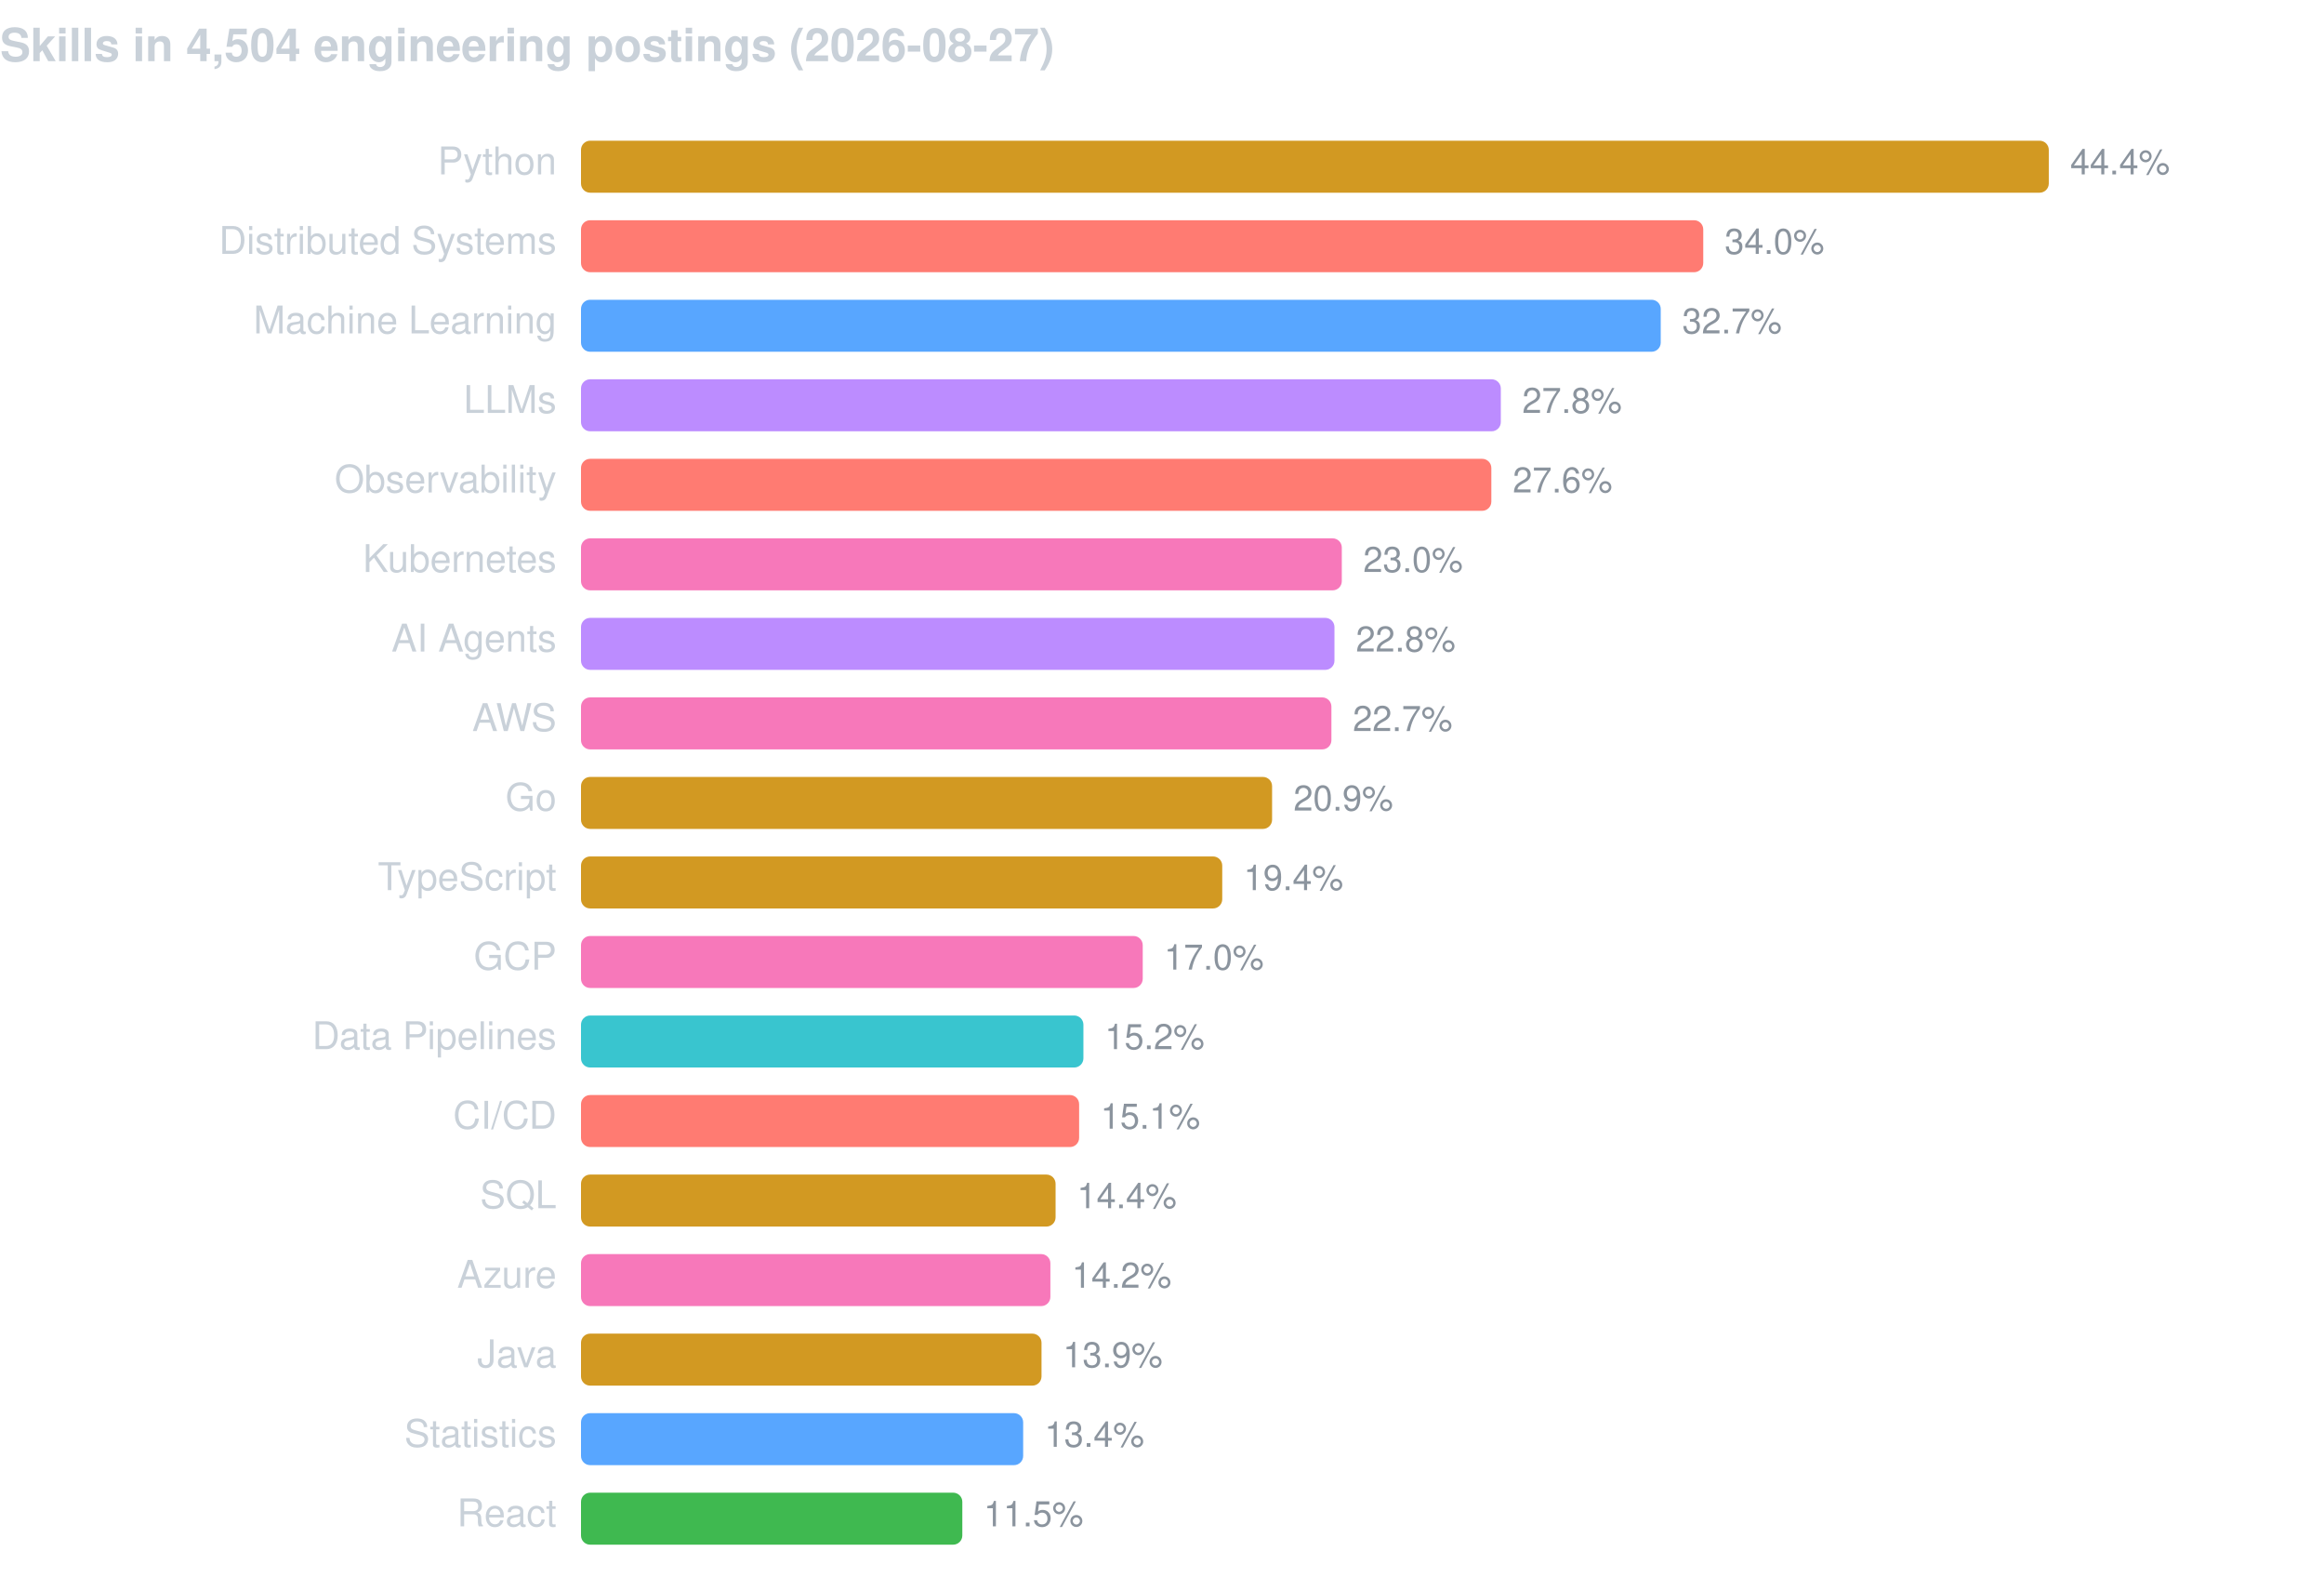
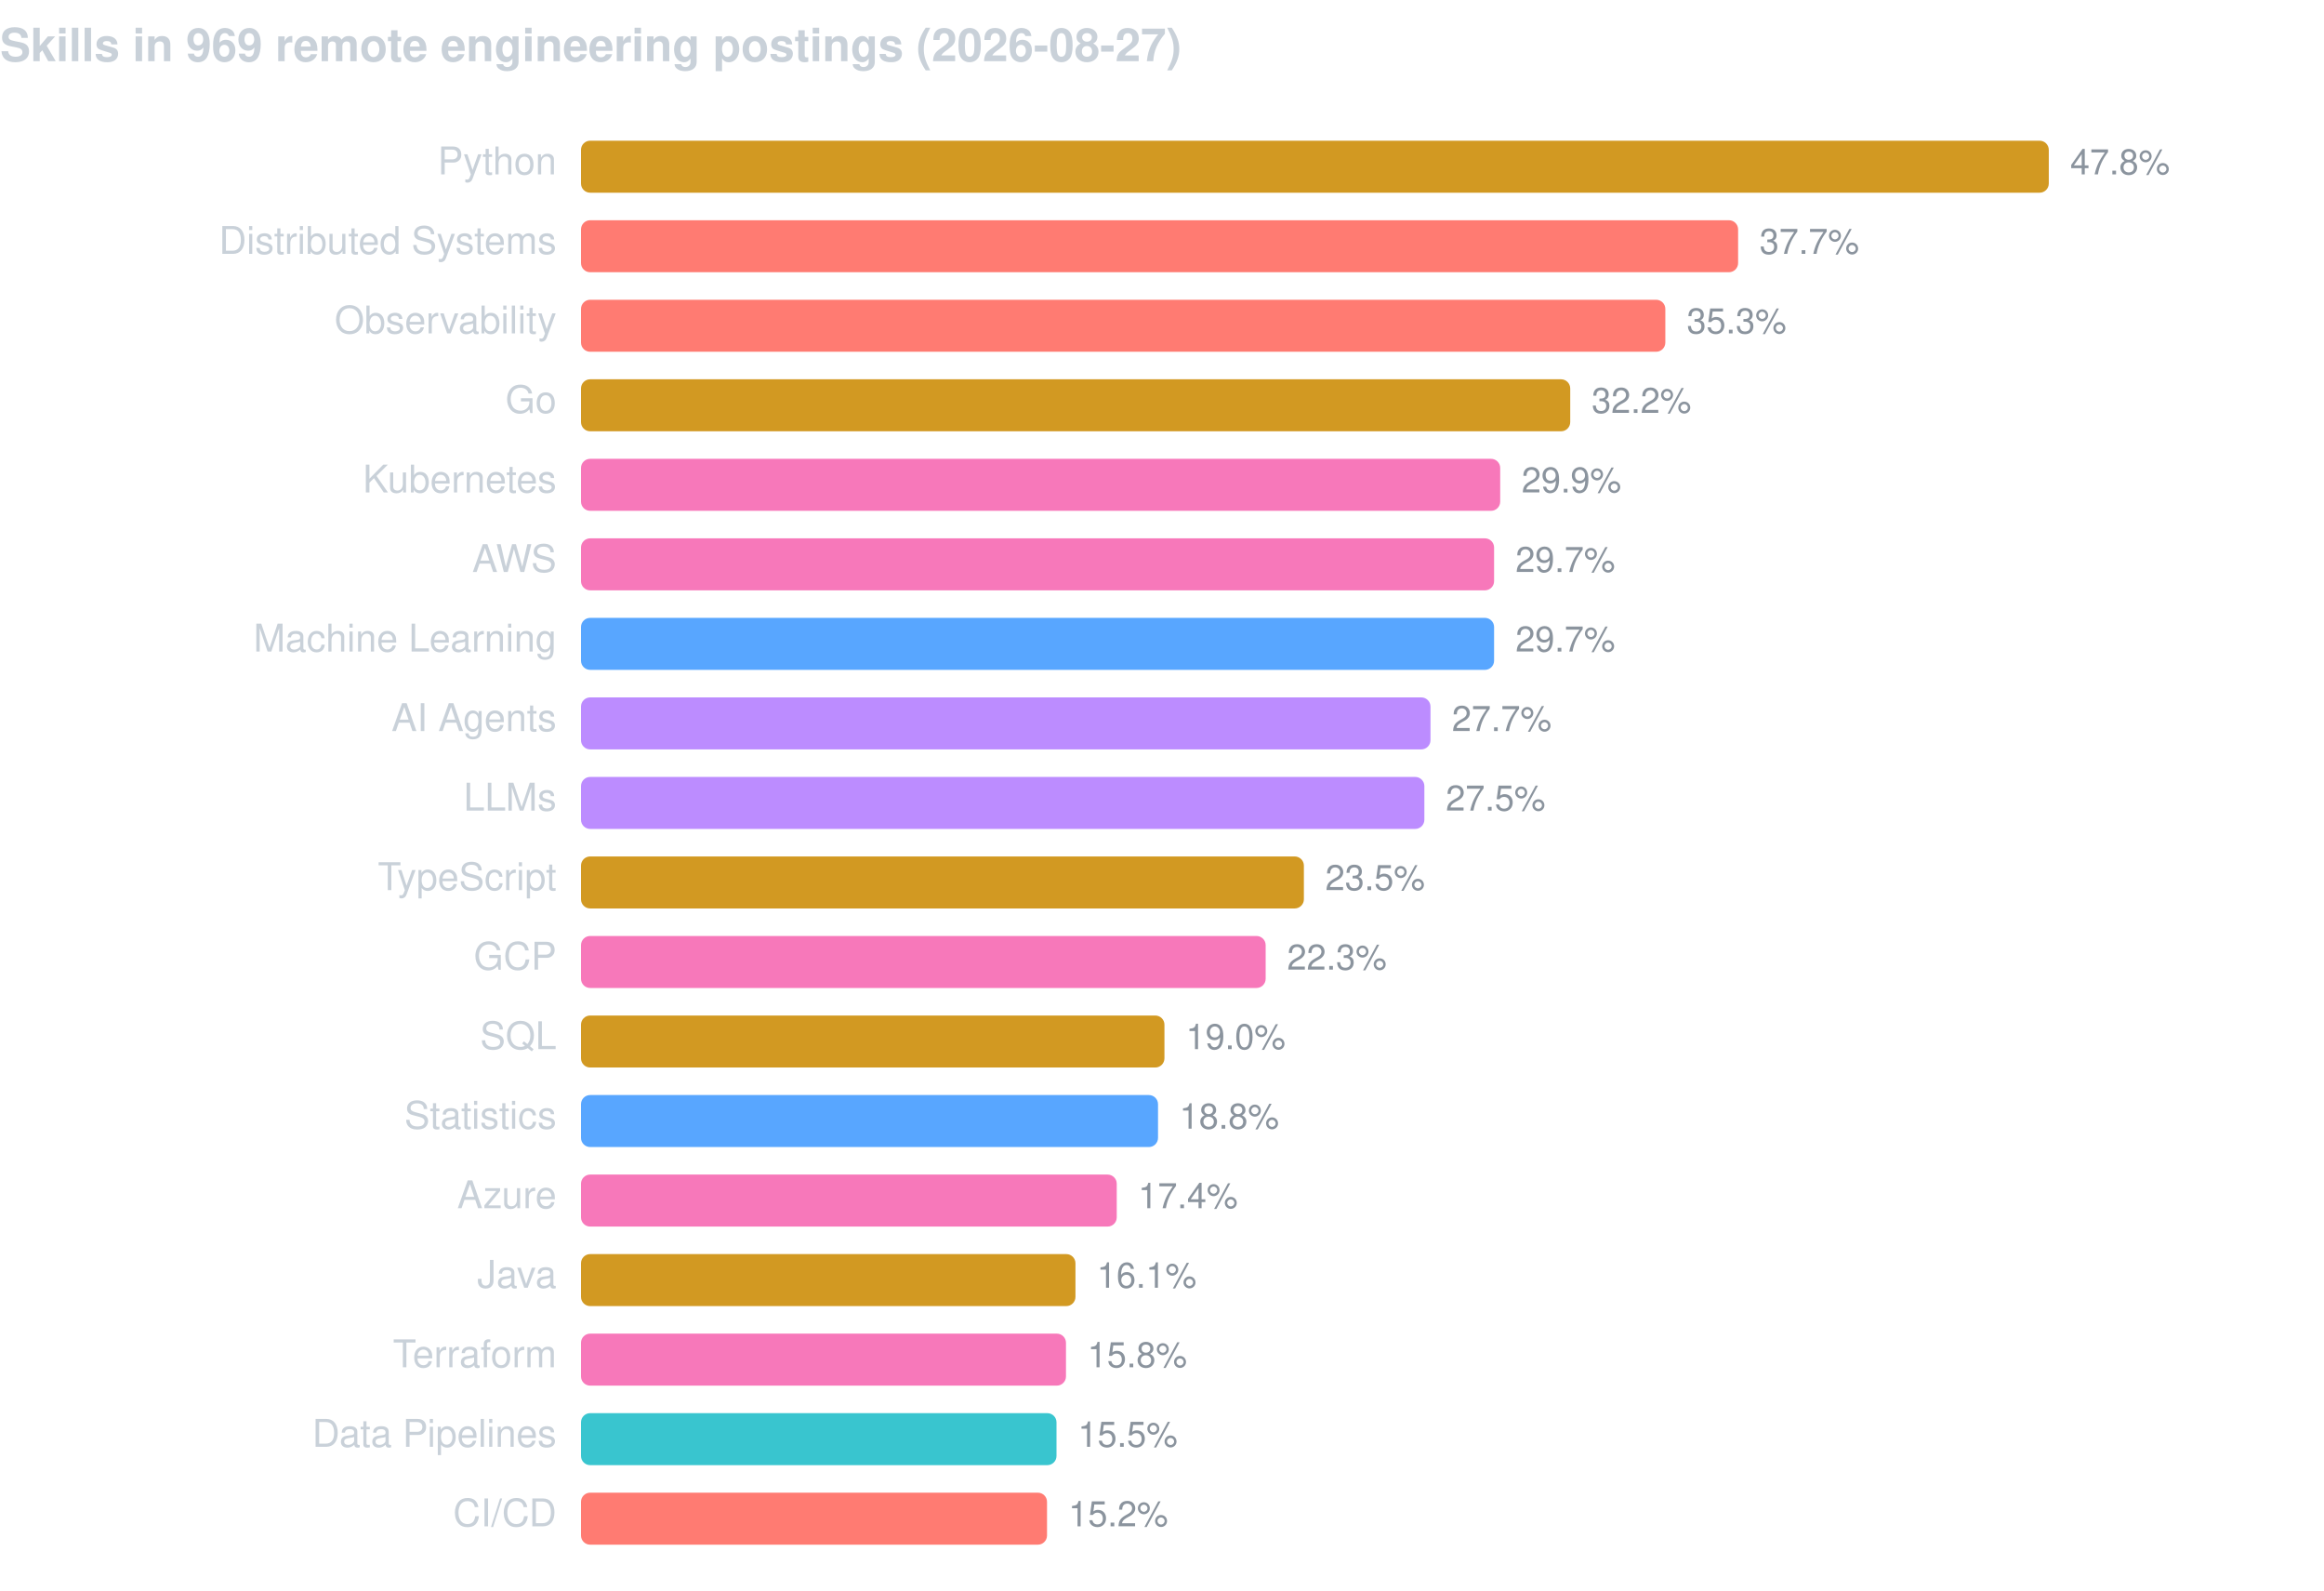
<svg xmlns="http://www.w3.org/2000/svg" width="760" height="520" viewBox="0 0 760 520" font-family="-apple-system,BlinkMacSystemFont,Segoe UI,Helvetica,Arial,sans-serif">
-   <text x="0" y="20" fill="#c9d1d9" font-size="15" font-weight="600">Skills in 4,504 engineering postings (2026-08-27)</text>
+   <text x="0" y="20" fill="#c9d1d9" font-size="15" font-weight="600">Skills in 969 remote engineering postings (2026-08-27)</text>
  <text x="182" y="57" fill="#c9d1d9" font-size="12.5" text-anchor="end">Python</text>
  <rect x="190" y="46" width="480.0" height="17" rx="3" fill="#d29922" />
-   <text x="677.0" y="57" fill="#8b949e" font-size="11.5">44.4%</text>
+   <text x="677.0" y="57" fill="#8b949e" font-size="11.5">47.8%</text>
  <text x="182" y="83" fill="#c9d1d9" font-size="12.5" text-anchor="end">Distributed Systems</text>
-   <rect x="190" y="72" width="367.0" height="17" rx="3" fill="#ff7b72" />
-   <text x="564.0" y="83" fill="#8b949e" font-size="11.5">34.0%</text>
-   <text x="182" y="109" fill="#c9d1d9" font-size="12.5" text-anchor="end">Machine Learning</text>
-   <rect x="190" y="98" width="353.1" height="17" rx="3" fill="#58a6ff" />
-   <text x="550.1" y="109" fill="#8b949e" font-size="11.5">32.7%</text>
-   <text x="182" y="135" fill="#c9d1d9" font-size="12.5" text-anchor="end">LLMs</text>
-   <rect x="190" y="124" width="300.8" height="17" rx="3" fill="#bc8cff" />
-   <text x="497.8" y="135" fill="#8b949e" font-size="11.5">27.8%</text>
-   <text x="182" y="161" fill="#c9d1d9" font-size="12.5" text-anchor="end">Observability</text>
-   <rect x="190" y="150" width="297.7" height="17" rx="3" fill="#ff7b72" />
-   <text x="494.7" y="161" fill="#8b949e" font-size="11.5">27.6%</text>
-   <text x="182" y="187" fill="#c9d1d9" font-size="12.5" text-anchor="end">Kubernetes</text>
-   <rect x="190" y="176" width="248.8" height="17" rx="3" fill="#f778ba" />
-   <text x="445.8" y="187" fill="#8b949e" font-size="11.5">23.0%</text>
-   <text x="182" y="213" fill="#c9d1d9" font-size="12.5" text-anchor="end">AI Agents</text>
-   <rect x="190" y="202" width="246.4" height="17" rx="3" fill="#bc8cff" />
-   <text x="443.4" y="213" fill="#8b949e" font-size="11.5">22.8%</text>
-   <text x="182" y="239" fill="#c9d1d9" font-size="12.5" text-anchor="end">AWS</text>
-   <rect x="190" y="228" width="245.4" height="17" rx="3" fill="#f778ba" />
-   <text x="442.4" y="239" fill="#8b949e" font-size="11.5">22.7%</text>
-   <text x="182" y="265" fill="#c9d1d9" font-size="12.5" text-anchor="end">Go</text>
-   <rect x="190" y="254" width="226.0" height="17" rx="3" fill="#d29922" />
-   <text x="423.0" y="265" fill="#8b949e" font-size="11.5">20.9%</text>
+   <rect x="190" y="72" width="378.4" height="17" rx="3" fill="#ff7b72" />
+   <text x="575.4" y="83" fill="#8b949e" font-size="11.5">37.7%</text>
+   <text x="182" y="109" fill="#c9d1d9" font-size="12.5" text-anchor="end">Observability</text>
+   <rect x="190" y="98" width="354.6" height="17" rx="3" fill="#ff7b72" />
+   <text x="551.6" y="109" fill="#8b949e" font-size="11.5">35.3%</text>
+   <text x="182" y="135" fill="#c9d1d9" font-size="12.5" text-anchor="end">Go</text>
+   <rect x="190" y="124" width="323.5" height="17" rx="3" fill="#d29922" />
+   <text x="520.5" y="135" fill="#8b949e" font-size="11.5">32.2%</text>
+   <text x="182" y="161" fill="#c9d1d9" font-size="12.5" text-anchor="end">Kubernetes</text>
+   <rect x="190" y="150" width="300.6" height="17" rx="3" fill="#f778ba" />
+   <text x="497.6" y="161" fill="#8b949e" font-size="11.5">29.9%</text>
+   <text x="182" y="187" fill="#c9d1d9" font-size="12.5" text-anchor="end">AWS</text>
+   <rect x="190" y="176" width="298.6" height="17" rx="3" fill="#f778ba" />
+   <text x="495.6" y="187" fill="#8b949e" font-size="11.5">29.7%</text>
+   <text x="182" y="213" fill="#c9d1d9" font-size="12.5" text-anchor="end">Machine Learning</text>
+   <rect x="190" y="202" width="298.6" height="17" rx="3" fill="#58a6ff" />
+   <text x="495.6" y="213" fill="#8b949e" font-size="11.5">29.7%</text>
+   <text x="182" y="239" fill="#c9d1d9" font-size="12.5" text-anchor="end">AI Agents</text>
+   <rect x="190" y="228" width="277.8" height="17" rx="3" fill="#bc8cff" />
+   <text x="474.8" y="239" fill="#8b949e" font-size="11.5">27.7%</text>
+   <text x="182" y="265" fill="#c9d1d9" font-size="12.5" text-anchor="end">LLMs</text>
+   <rect x="190" y="254" width="275.8" height="17" rx="3" fill="#bc8cff" />
+   <text x="472.8" y="265" fill="#8b949e" font-size="11.5">27.5%</text>
  <text x="182" y="291" fill="#c9d1d9" font-size="12.5" text-anchor="end">TypeScript</text>
-   <rect x="190" y="280" width="209.7" height="17" rx="3" fill="#d29922" />
-   <text x="406.7" y="291" fill="#8b949e" font-size="11.5">19.4%</text>
+   <rect x="190" y="280" width="236.4" height="17" rx="3" fill="#d29922" />
+   <text x="433.4" y="291" fill="#8b949e" font-size="11.5">23.5%</text>
  <text x="182" y="317" fill="#c9d1d9" font-size="12.5" text-anchor="end">GCP</text>
-   <rect x="190" y="306" width="183.7" height="17" rx="3" fill="#f778ba" />
-   <text x="380.7" y="317" fill="#8b949e" font-size="11.5">17.0%</text>
-   <text x="182" y="343" fill="#c9d1d9" font-size="12.5" text-anchor="end">Data Pipelines</text>
-   <rect x="190" y="332" width="164.3" height="17" rx="3" fill="#39c5cf" />
-   <text x="361.3" y="343" fill="#8b949e" font-size="11.5">15.2%</text>
-   <text x="182" y="369" fill="#c9d1d9" font-size="12.5" text-anchor="end">CI/CD</text>
-   <rect x="190" y="358" width="162.9" height="17" rx="3" fill="#ff7b72" />
-   <text x="359.9" y="369" fill="#8b949e" font-size="11.5">15.1%</text>
-   <text x="182" y="395" fill="#c9d1d9" font-size="12.5" text-anchor="end">SQL</text>
-   <rect x="190" y="384" width="155.2" height="17" rx="3" fill="#d29922" />
-   <text x="352.2" y="395" fill="#8b949e" font-size="11.5">14.4%</text>
-   <text x="182" y="421" fill="#c9d1d9" font-size="12.5" text-anchor="end">Azure</text>
-   <rect x="190" y="410" width="153.5" height="17" rx="3" fill="#f778ba" />
-   <text x="350.5" y="421" fill="#8b949e" font-size="11.5">14.2%</text>
-   <text x="182" y="447" fill="#c9d1d9" font-size="12.5" text-anchor="end">Java</text>
-   <rect x="190" y="436" width="150.6" height="17" rx="3" fill="#d29922" />
-   <text x="347.6" y="447" fill="#8b949e" font-size="11.5">13.9%</text>
-   <text x="182" y="473" fill="#c9d1d9" font-size="12.5" text-anchor="end">Statistics</text>
-   <rect x="190" y="462" width="144.6" height="17" rx="3" fill="#58a6ff" />
-   <text x="341.6" y="473" fill="#8b949e" font-size="11.5">13.4%</text>
-   <text x="182" y="499" fill="#c9d1d9" font-size="12.5" text-anchor="end">React</text>
-   <rect x="190" y="488" width="124.7" height="17" rx="3" fill="#3fb950" />
-   <text x="321.7" y="499" fill="#8b949e" font-size="11.5">11.5%</text>
+   <rect x="190" y="306" width="223.9" height="17" rx="3" fill="#f778ba" />
+   <text x="420.9" y="317" fill="#8b949e" font-size="11.5">22.3%</text>
+   <text x="182" y="343" fill="#c9d1d9" font-size="12.5" text-anchor="end">SQL</text>
+   <rect x="190" y="332" width="190.8" height="17" rx="3" fill="#d29922" />
+   <text x="387.8" y="343" fill="#8b949e" font-size="11.5">19.0%</text>
+   <text x="182" y="369" fill="#c9d1d9" font-size="12.5" text-anchor="end">Statistics</text>
+   <rect x="190" y="358" width="188.7" height="17" rx="3" fill="#58a6ff" />
+   <text x="385.7" y="369" fill="#8b949e" font-size="11.5">18.8%</text>
+   <text x="182" y="395" fill="#c9d1d9" font-size="12.5" text-anchor="end">Azure</text>
+   <rect x="190" y="384" width="175.2" height="17" rx="3" fill="#f778ba" />
+   <text x="372.2" y="395" fill="#8b949e" font-size="11.5">17.4%</text>
+   <text x="182" y="421" fill="#c9d1d9" font-size="12.5" text-anchor="end">Java</text>
+   <rect x="190" y="410" width="161.7" height="17" rx="3" fill="#d29922" />
+   <text x="358.7" y="421" fill="#8b949e" font-size="11.5">16.1%</text>
+   <text x="182" y="447" fill="#c9d1d9" font-size="12.5" text-anchor="end">Terraform</text>
+   <rect x="190" y="436" width="158.6" height="17" rx="3" fill="#f778ba" />
+   <text x="355.6" y="447" fill="#8b949e" font-size="11.5">15.8%</text>
+   <text x="182" y="473" fill="#c9d1d9" font-size="12.5" text-anchor="end">Data Pipelines</text>
+   <rect x="190" y="462" width="155.5" height="17" rx="3" fill="#39c5cf" />
+   <text x="352.5" y="473" fill="#8b949e" font-size="11.5">15.5%</text>
+   <text x="182" y="499" fill="#c9d1d9" font-size="12.5" text-anchor="end">CI/CD</text>
+   <rect x="190" y="488" width="152.4" height="17" rx="3" fill="#ff7b72" />
+   <text x="349.4" y="499" fill="#8b949e" font-size="11.5">15.2%</text>
</svg>
